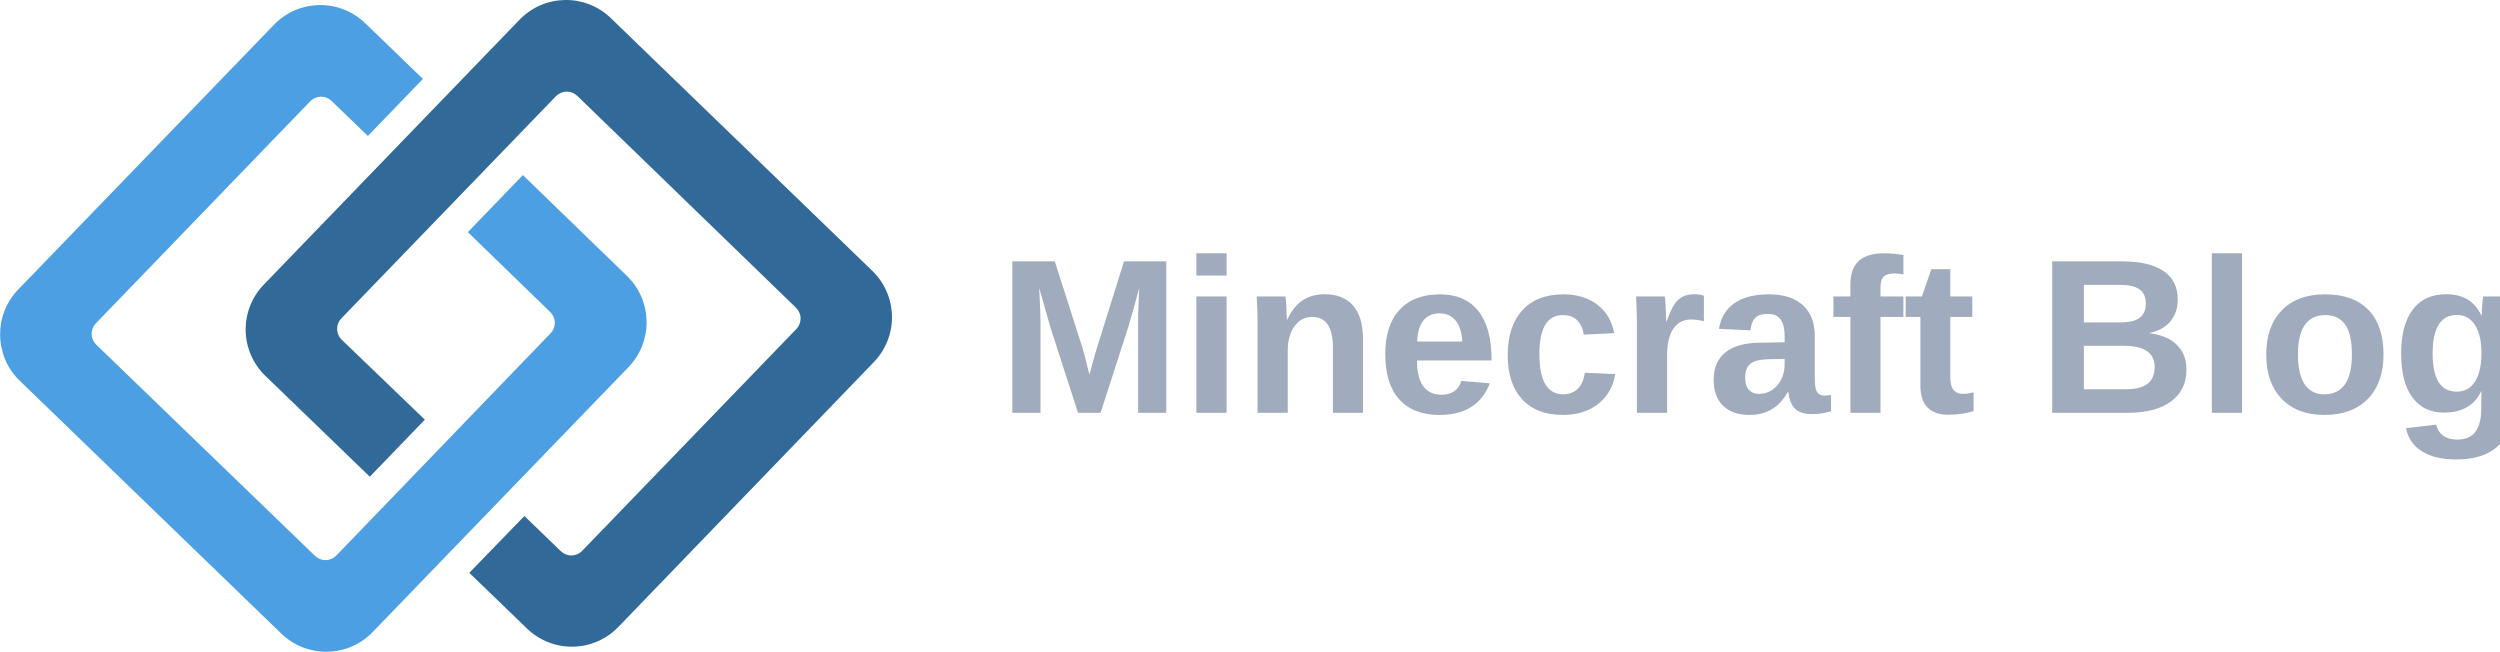
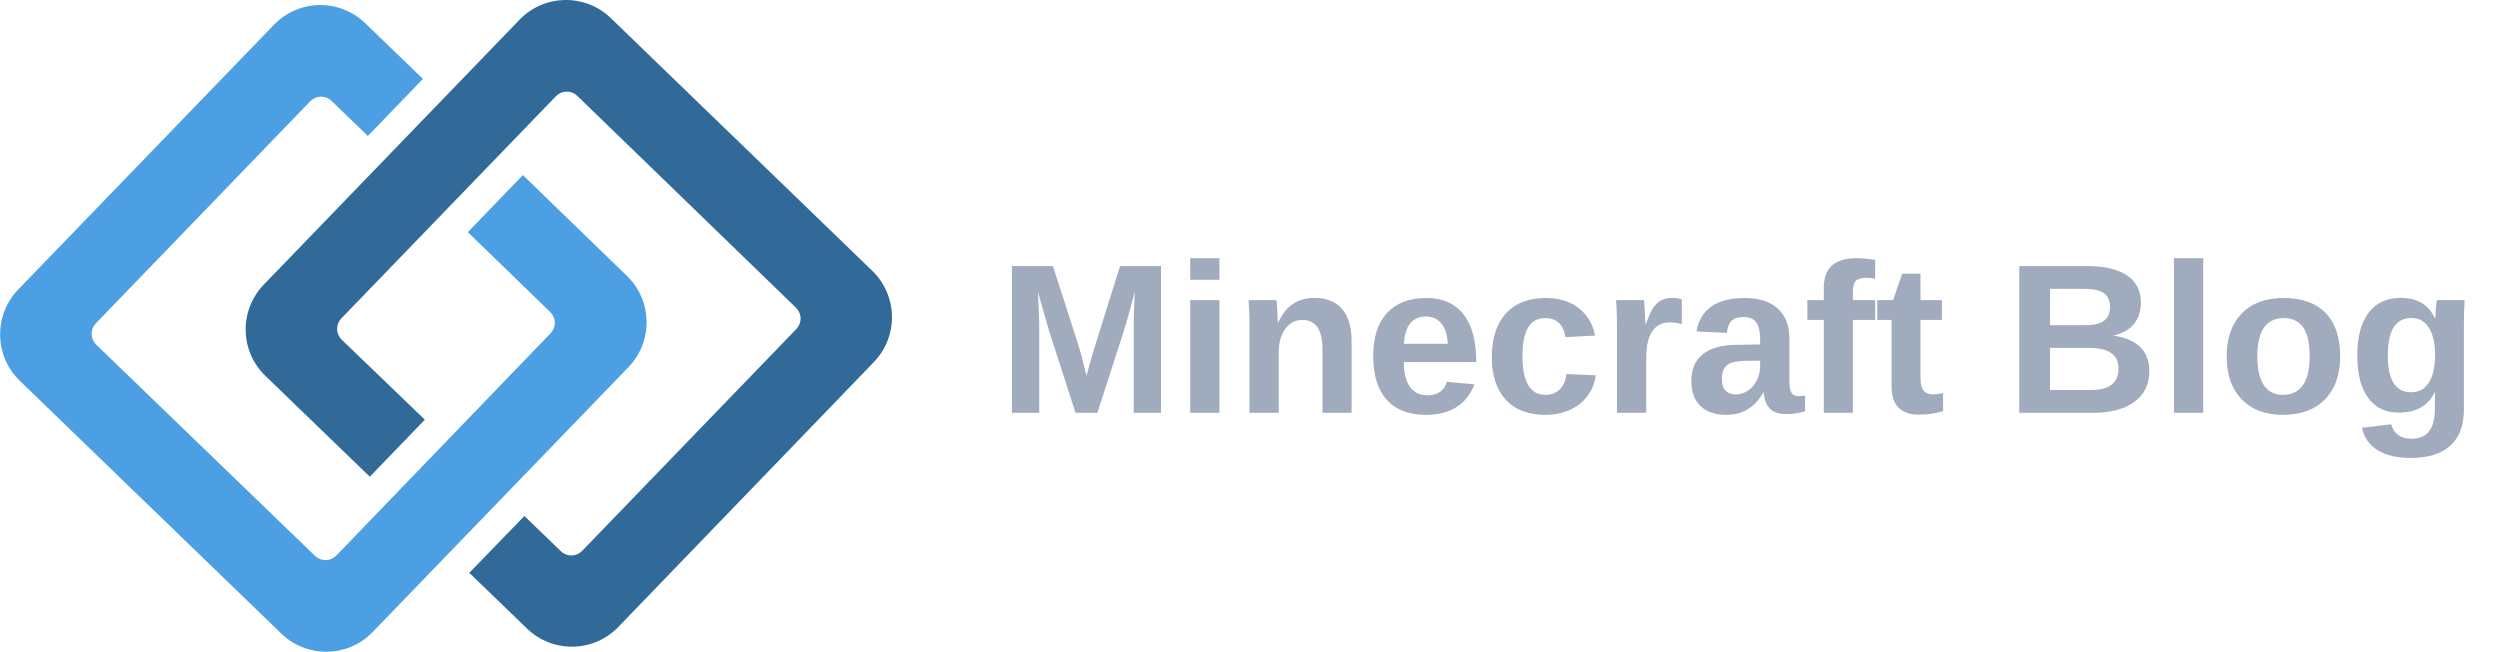
<svg xmlns="http://www.w3.org/2000/svg" viewBox="0 0 363.37 94.73">
  <defs>
    <style>
            .cls-1{fill:#4c9fe3;}
            .cls-2{fill:#316a99;}
            .cls-3{fill:#a1abbe;}
        </style>
  </defs>
  <g id="Layer_2" data-name="Layer 2">
    <g id="_hkcGc1TWxMQnvrJ-o7pxz" data-name=" hkcGc1TWxMQnvrJ-o7pxz">
      <g id="_2pGrrHDisTubxdFeOQ9h1" data-name=" 2pGrrHDisTubxdFeOQ9h1">
        <path id="_fclVC_gW3knTSnF4jsxLl" data-name=" fclVC gW3knTSnF4jsxLl" class="cls-1" d="M53.47,19.76l-5.28-5.09a2.19,2.19,0,0,0-3.1.05L13.93,47a2.19,2.19,0,0,0,.06,3.1L45.79,80.8a2.19,2.19,0,0,0,3.1-.06L80,48.47A2.17,2.17,0,0,0,80,45.38l-12-11.64,8-8.29L91.12,40.1a9.38,9.38,0,0,1,.23,13.26L54.16,91.87a9.38,9.38,0,0,1-13.26.23l-38-36.73A9.39,9.39,0,0,1,2.63,42.1L39.82,3.6a9.37,9.37,0,0,1,13.26-.23l8.39,8.1Z" />
        <path id="_2yC6JlP49xF4W450B5ghS" data-name=" 2yC6JlP49xF4W450B5ghS" class="cls-2" d="M76.22,75l5.27,5.09a2.19,2.19,0,0,0,3.1,0l31.16-32.27a2.19,2.19,0,0,0-.06-3.1L83.9,13.93a2.19,2.19,0,0,0-3.1.06L49.64,46.25a2.19,2.19,0,0,0,0,3.1L61.75,61l-8,8.29L38.57,54.63a9.37,9.37,0,0,1-.23-13.26L75.52,2.86a9.38,9.38,0,0,1,13.26-.23l38,36.73a9.38,9.38,0,0,1,.23,13.27L89.87,91.13a9.38,9.38,0,0,1-13.27.23l-8.39-8.1Z" />
      </g>
    </g>
-     <text x="145" y="60" fill="#a1abbe" font-family="Arial, sans-serif" font-size="32" font-weight="700" letter-spacing="0">
+     <text x="145" y="60" fill="#a1abbe" font-family="Arial, sans-serif" font-size="31" font-weight="700" letter-spacing="0">
            Minecraft Blog
        </text>
  </g>
</svg>
